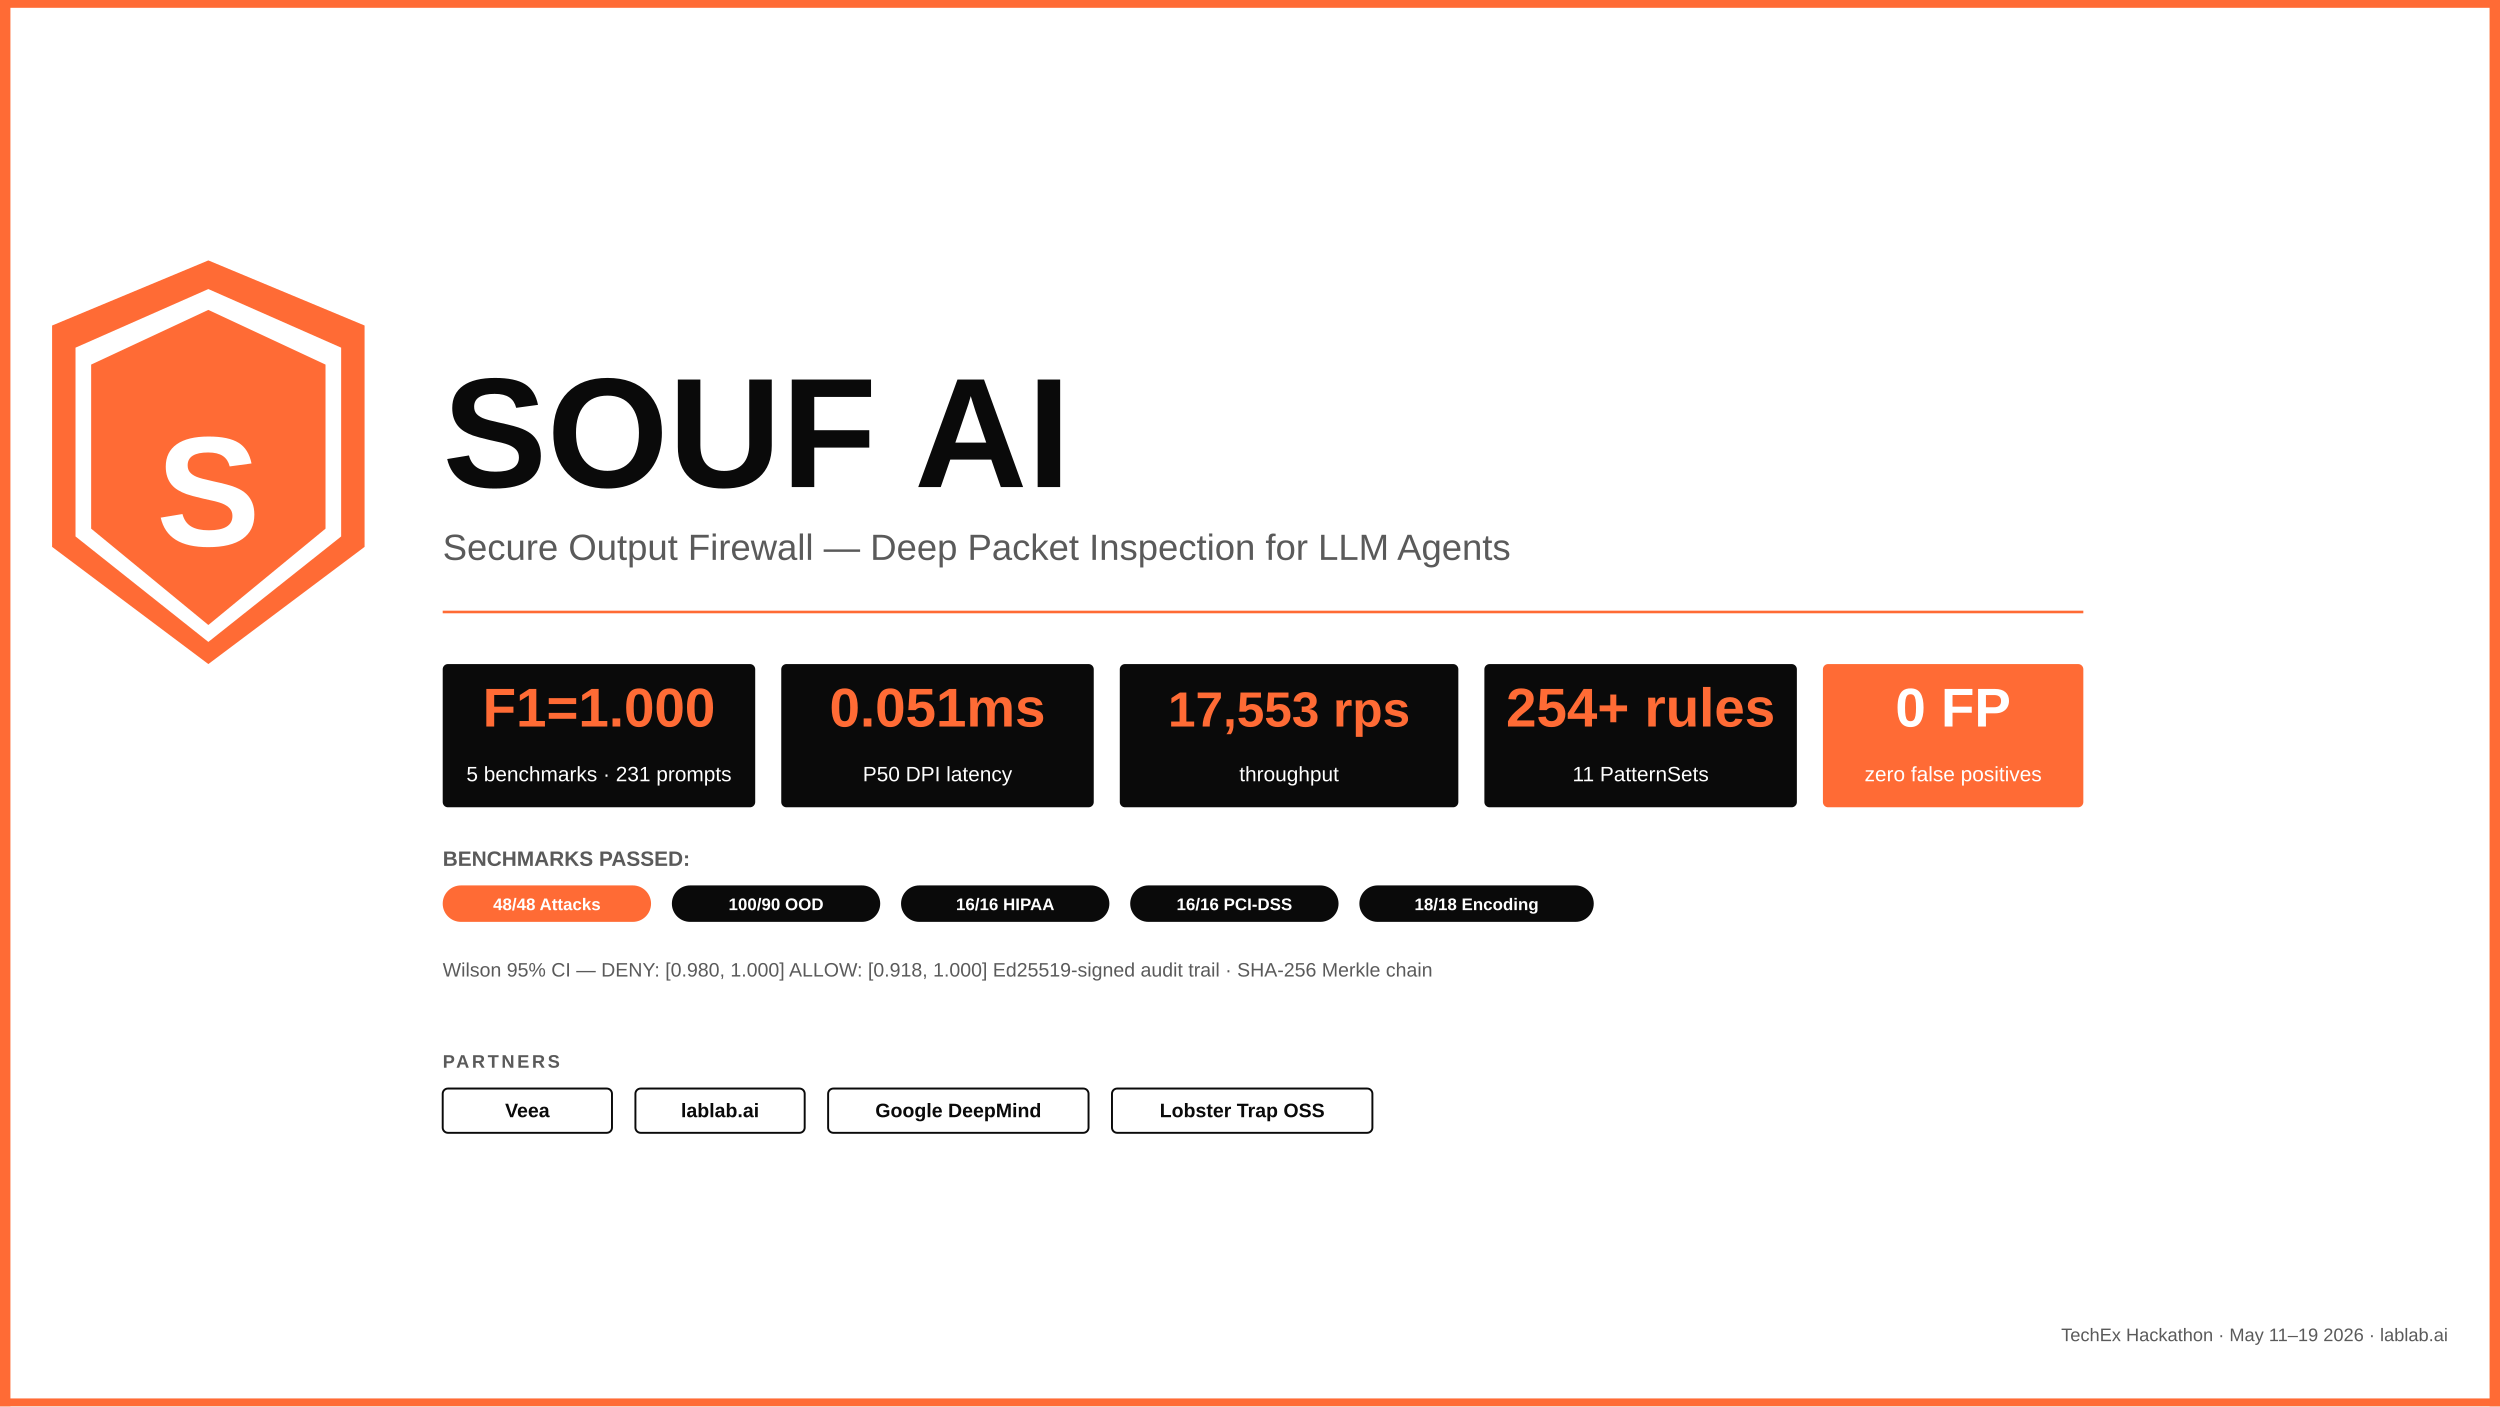
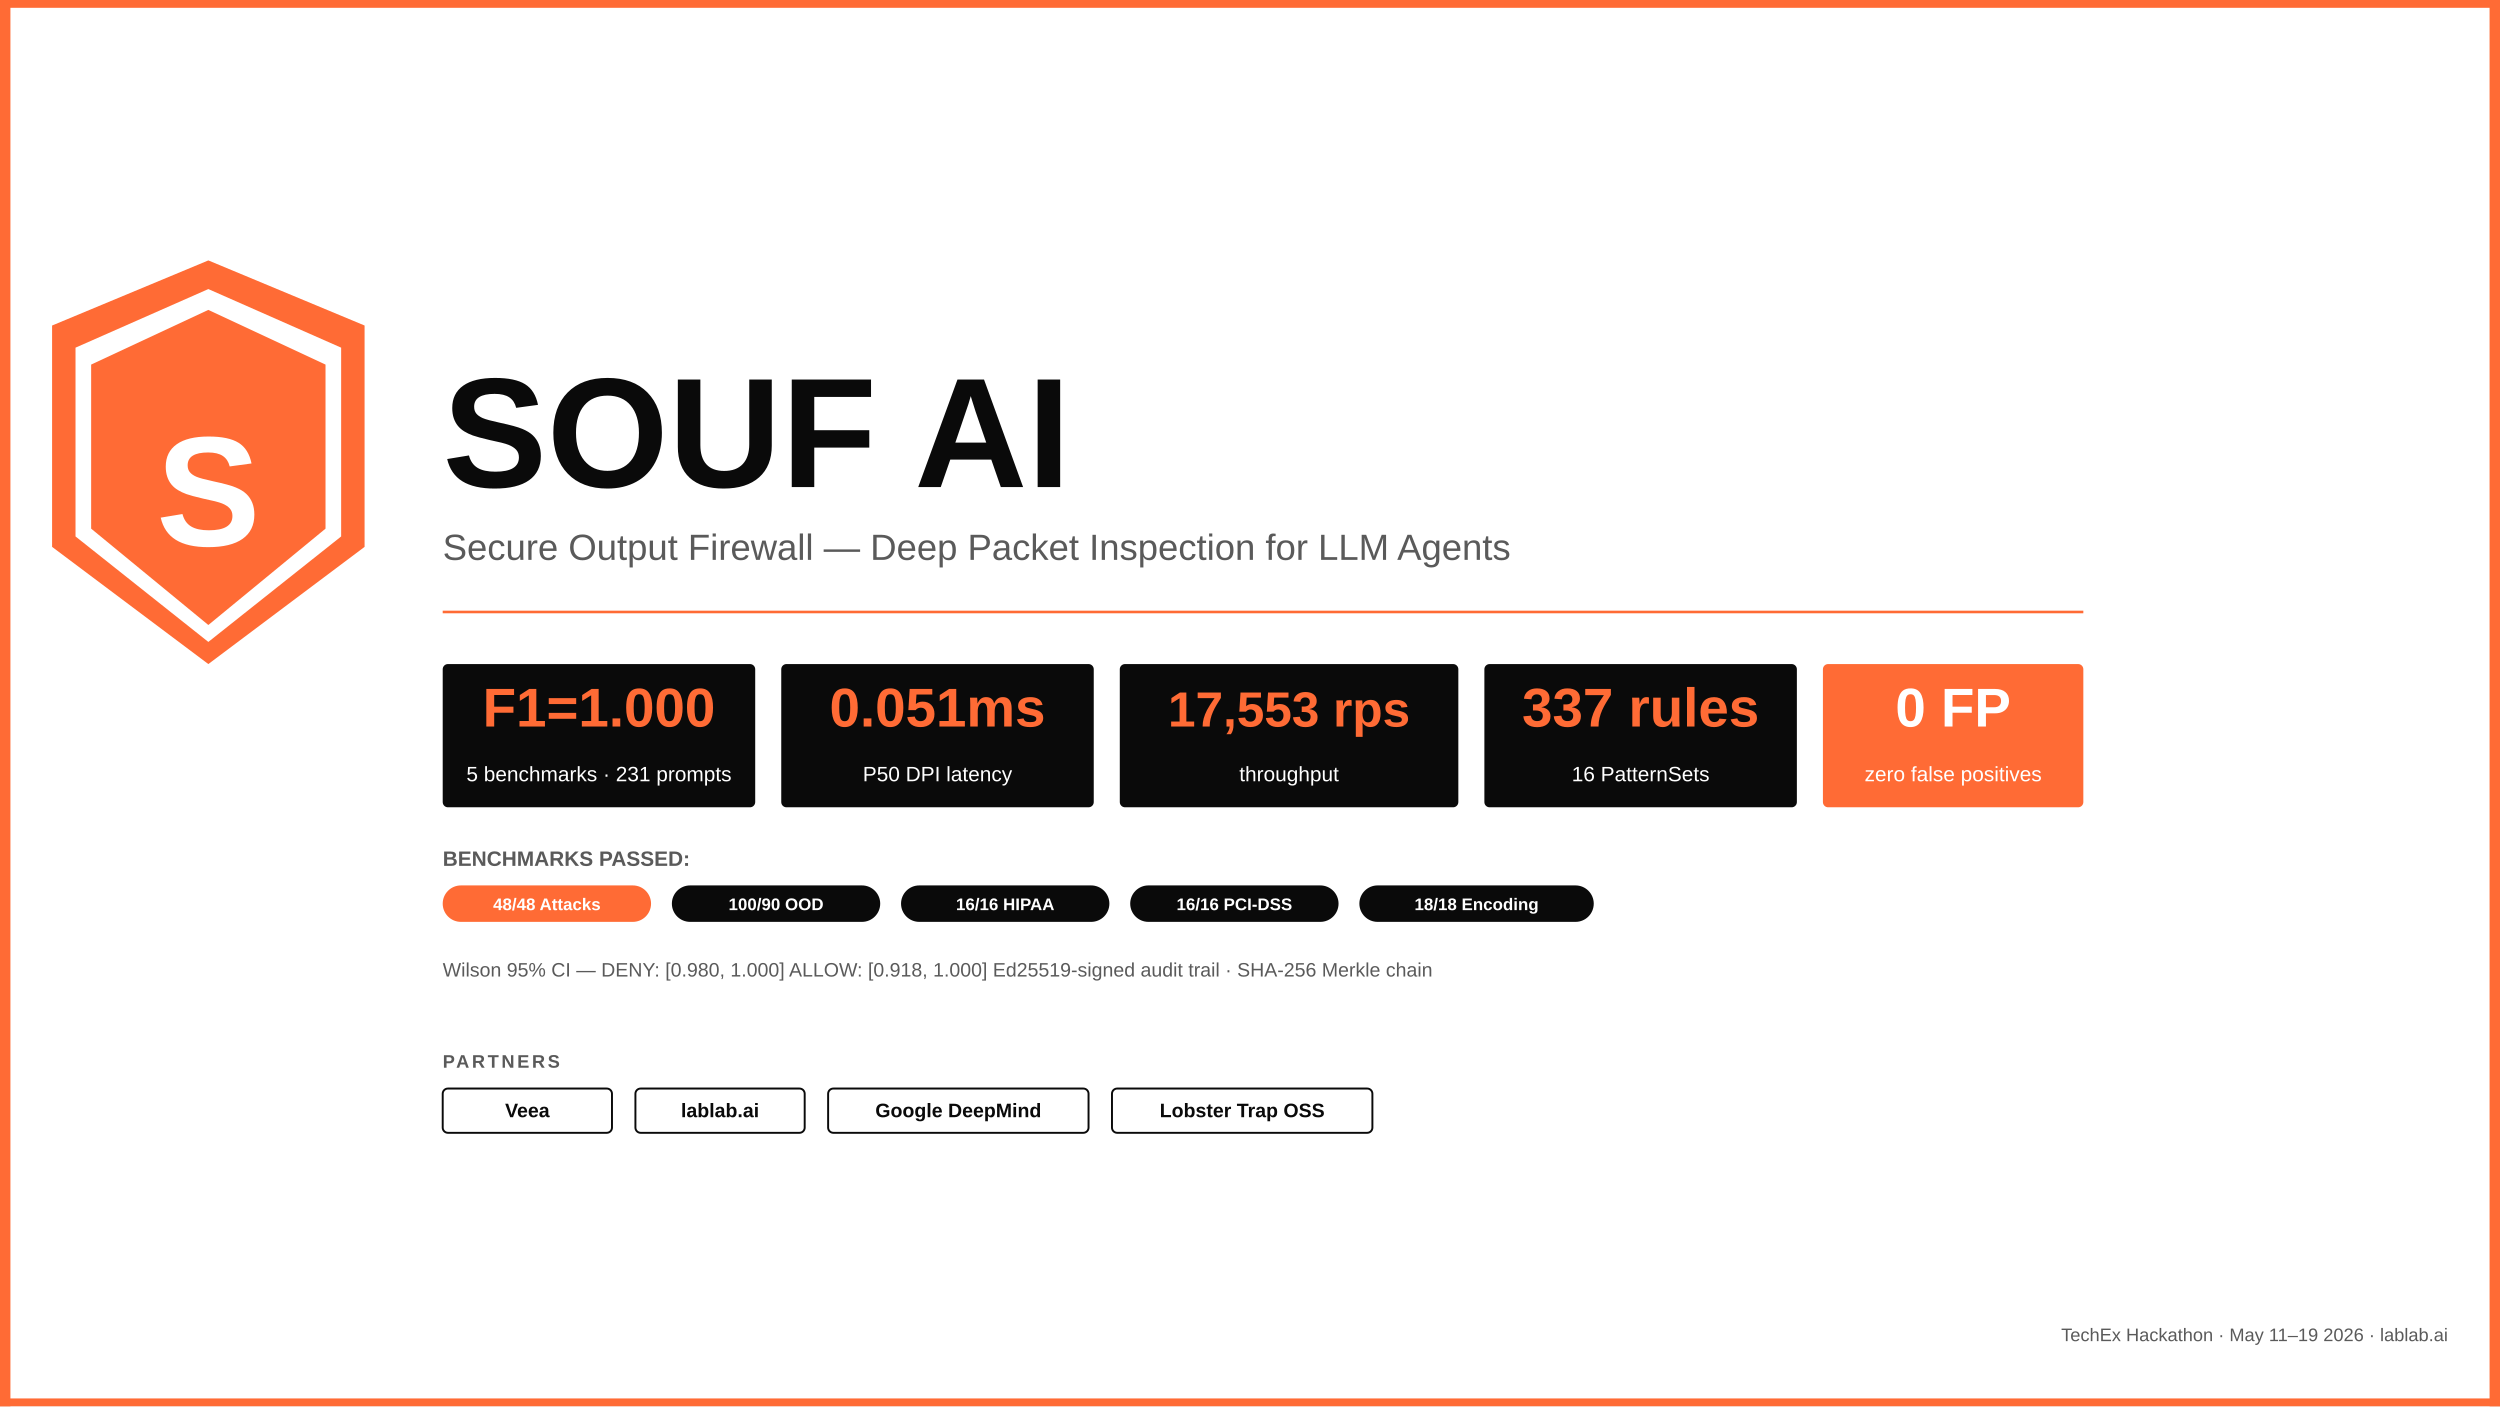
<svg xmlns="http://www.w3.org/2000/svg" viewBox="0 0 1920 1080" width="1920" height="1080">
  <rect width="1920" height="1080" fill="#FFFFFF" />
  <rect x="0" y="0" width="8" height="1080" fill="#FF6B35" />
  <rect x="0" y="0" width="1920" height="6" fill="#FF6B35" />
  <rect x="0" y="1074" width="1920" height="6" fill="#FF6B35" />
  <polygon points="160,200 280,250 280,420 160,510 40,420 40,250" fill="#FF6B35" />
  <polygon points="160,222 262,267 262,412 160,493 58,412 58,267" fill="#FFFFFF" />
  <polygon points="160,238 250,280 250,406 160,480 70,406 70,280" fill="#FF6B35" />
  <text x="160" y="385" font-family="-apple-system, 'Helvetica Neue', Arial, sans-serif" font-weight="900" font-size="120" fill="#FFFFFF" text-anchor="middle" dominant-baseline="middle">S</text>
  <text x="340" y="340" font-family="-apple-system, 'Helvetica Neue', Arial, sans-serif" font-weight="900" font-size="120" fill="#0A0A0A" dominant-baseline="middle">SOUF AI</text>
  <text x="340" y="430" font-family="-apple-system, 'Helvetica Neue', Arial, sans-serif" font-weight="400" font-size="28" fill="#5A5A5A">Secure Output Firewall — Deep Packet Inspection for LLM Agents</text>
  <line x1="340" y1="470" x2="1600" y2="470" stroke="#FF6B35" stroke-width="2" />
  <rect x="340" y="510" width="240" height="110" rx="4" fill="#0A0A0A" />
  <text x="460" y="558" font-family="-apple-system, 'Helvetica Neue', Arial, sans-serif" font-weight="900" font-size="42" fill="#FF6B35" text-anchor="middle">F1=1.000</text>
  <text x="460" y="600" font-family="-apple-system, 'Helvetica Neue', Arial, sans-serif" font-weight="400" font-size="16" fill="#FFFFFF" text-anchor="middle">5 benchmarks · 231 prompts</text>
  <rect x="600" y="510" width="240" height="110" rx="4" fill="#0A0A0A" />
  <text x="720" y="558" font-family="-apple-system, 'Helvetica Neue', Arial, sans-serif" font-weight="900" font-size="42" fill="#FF6B35" text-anchor="middle">0.051ms</text>
  <text x="720" y="600" font-family="-apple-system, 'Helvetica Neue', Arial, sans-serif" font-weight="400" font-size="16" fill="#FFFFFF" text-anchor="middle">P50 DPI latency</text>
  <rect x="860" y="510" width="260" height="110" rx="4" fill="#0A0A0A" />
  <text x="990" y="558" font-family="-apple-system, 'Helvetica Neue', Arial, sans-serif" font-weight="900" font-size="38" fill="#FF6B35" text-anchor="middle">17,553 rps</text>
  <text x="990" y="600" font-family="-apple-system, 'Helvetica Neue', Arial, sans-serif" font-weight="400" font-size="16" fill="#FFFFFF" text-anchor="middle">throughput</text>
  <rect x="1140" y="510" width="240" height="110" rx="4" fill="#0A0A0A" />
-   <text x="1260" y="558" font-family="-apple-system, 'Helvetica Neue', Arial, sans-serif" font-weight="900" font-size="42" fill="#FF6B35" text-anchor="middle">254+ rules</text>
-   <text x="1260" y="600" font-family="-apple-system, 'Helvetica Neue', Arial, sans-serif" font-weight="400" font-size="16" fill="#FFFFFF" text-anchor="middle">11 PatternSets</text>
+   <text x="1260" y="558" font-family="-apple-system, 'Helvetica Neue', Arial, sans-serif" font-weight="900" font-size="42" fill="#FF6B35" text-anchor="middle">337 rules</text>
+   <text x="1260" y="600" font-family="-apple-system, 'Helvetica Neue', Arial, sans-serif" font-weight="400" font-size="16" fill="#FFFFFF" text-anchor="middle">16 PatternSets</text>
  <rect x="1400" y="510" width="200" height="110" rx="4" fill="#FF6B35" />
  <text x="1500" y="558" font-family="-apple-system, 'Helvetica Neue', Arial, sans-serif" font-weight="900" font-size="42" fill="#FFFFFF" text-anchor="middle">0 FP</text>
  <text x="1500" y="600" font-family="-apple-system, 'Helvetica Neue', Arial, sans-serif" font-weight="400" font-size="16" fill="#FFFFFF" text-anchor="middle">zero false positives</text>
  <text x="340" y="665" font-family="-apple-system, 'Helvetica Neue', Arial, sans-serif" font-weight="700" font-size="16" fill="#5A5A5A">BENCHMARKS PASSED:</text>
  <rect x="340" y="680" width="160" height="28" rx="14" fill="#FF6B35" />
  <text x="420" y="699" font-family="-apple-system, 'Helvetica Neue', Arial, sans-serif" font-weight="700" font-size="13" fill="#FFFFFF" text-anchor="middle">48/48 Attacks</text>
  <rect x="516" y="680" width="160" height="28" rx="14" fill="#0A0A0A" />
  <text x="596" y="699" font-family="-apple-system, 'Helvetica Neue', Arial, sans-serif" font-weight="700" font-size="13" fill="#FFFFFF" text-anchor="middle">100/90 OOD</text>
  <rect x="692" y="680" width="160" height="28" rx="14" fill="#0A0A0A" />
  <text x="772" y="699" font-family="-apple-system, 'Helvetica Neue', Arial, sans-serif" font-weight="700" font-size="13" fill="#FFFFFF" text-anchor="middle">16/16 HIPAA</text>
  <rect x="868" y="680" width="160" height="28" rx="14" fill="#0A0A0A" />
  <text x="948" y="699" font-family="-apple-system, 'Helvetica Neue', Arial, sans-serif" font-weight="700" font-size="13" fill="#FFFFFF" text-anchor="middle">16/16 PCI-DSS</text>
  <rect x="1044" y="680" width="180" height="28" rx="14" fill="#0A0A0A" />
  <text x="1134" y="699" font-family="-apple-system, 'Helvetica Neue', Arial, sans-serif" font-weight="700" font-size="13" fill="#FFFFFF" text-anchor="middle">18/18 Encoding</text>
  <text x="340" y="750" font-family="-apple-system, 'Helvetica Neue', Arial, sans-serif" font-weight="400" font-size="15" fill="#5A5A5A">Wilson 95% CI — DENY: [0.980, 1.000]   ALLOW: [0.918, 1.000]   Ed25519-signed audit trail · SHA-256 Merkle chain</text>
  <text x="340" y="820" font-family="-apple-system, 'Helvetica Neue', Arial, sans-serif" font-weight="700" font-size="14" fill="#5A5A5A" letter-spacing="2">PARTNERS</text>
  <rect x="340" y="836" width="130" height="34" rx="4" stroke="#0A0A0A" stroke-width="1.5" fill="none" />
  <text x="405" y="858" font-family="-apple-system, 'Helvetica Neue', Arial, sans-serif" font-weight="700" font-size="15" fill="#0A0A0A" text-anchor="middle">Veea</text>
  <rect x="488" y="836" width="130" height="34" rx="4" stroke="#0A0A0A" stroke-width="1.5" fill="none" />
  <text x="553" y="858" font-family="-apple-system, 'Helvetica Neue', Arial, sans-serif" font-weight="700" font-size="15" fill="#0A0A0A" text-anchor="middle">lablab.ai</text>
  <rect x="636" y="836" width="200" height="34" rx="4" stroke="#0A0A0A" stroke-width="1.5" fill="none" />
  <text x="736" y="858" font-family="-apple-system, 'Helvetica Neue', Arial, sans-serif" font-weight="700" font-size="15" fill="#0A0A0A" text-anchor="middle">Google DeepMind</text>
  <rect x="854" y="836" width="200" height="34" rx="4" stroke="#0A0A0A" stroke-width="1.5" fill="none" />
  <text x="954" y="858" font-family="-apple-system, 'Helvetica Neue', Arial, sans-serif" font-weight="700" font-size="15" fill="#0A0A0A" text-anchor="middle">Lobster Trap OSS</text>
  <text x="1880" y="1030" font-family="-apple-system, 'Helvetica Neue', Arial, sans-serif" font-weight="400" font-size="14" fill="#5A5A5A" text-anchor="end">TechEx Hackathon · May 11–19 2026 · lablab.ai</text>
  <rect x="1912" y="0" width="8" height="1080" fill="#FF6B35" />
</svg>
